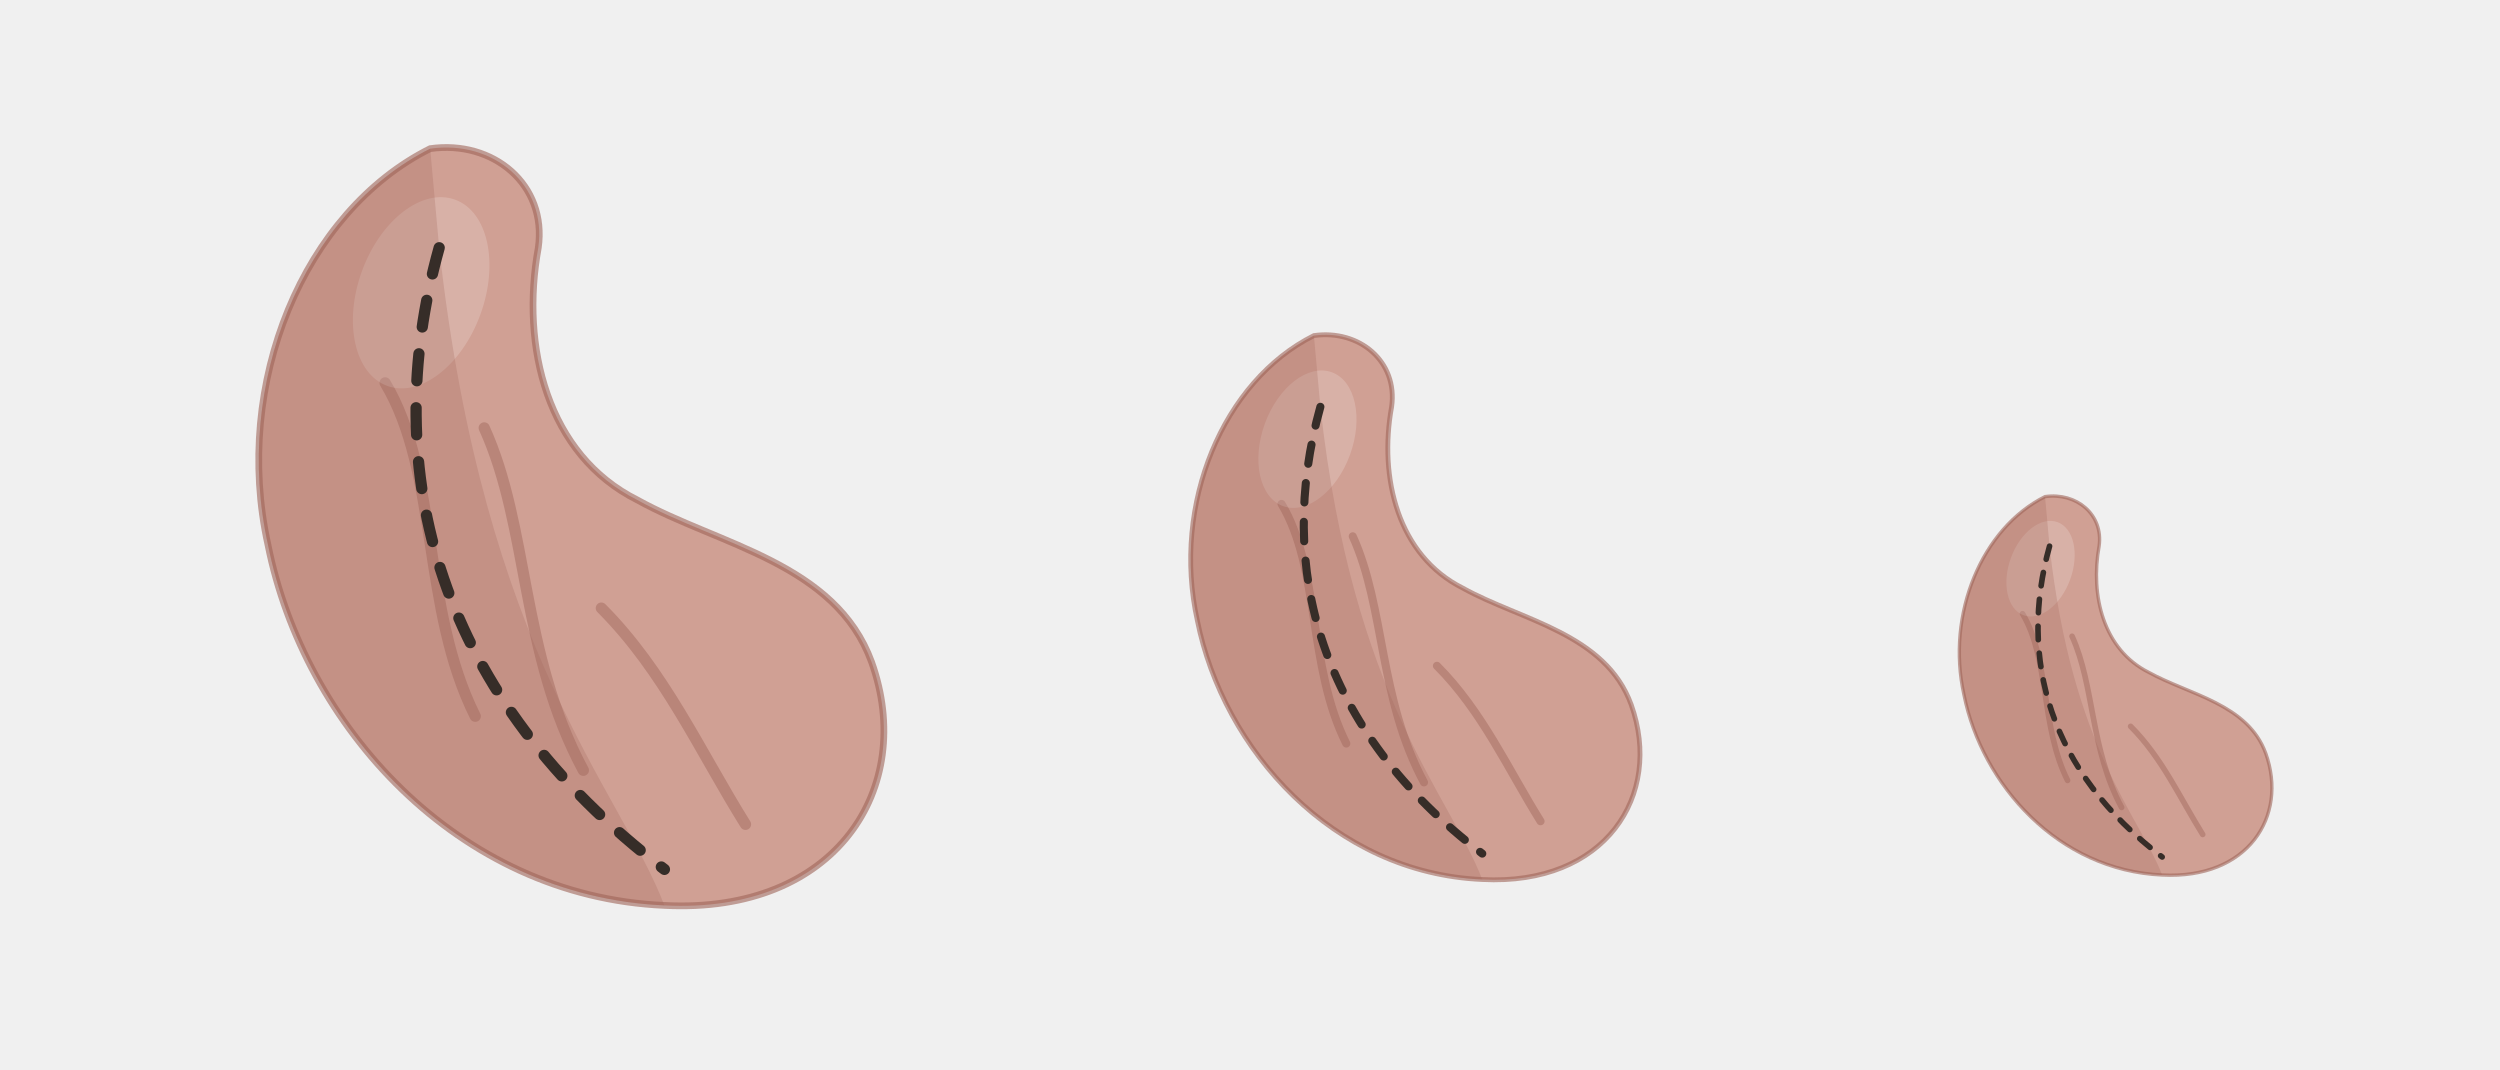
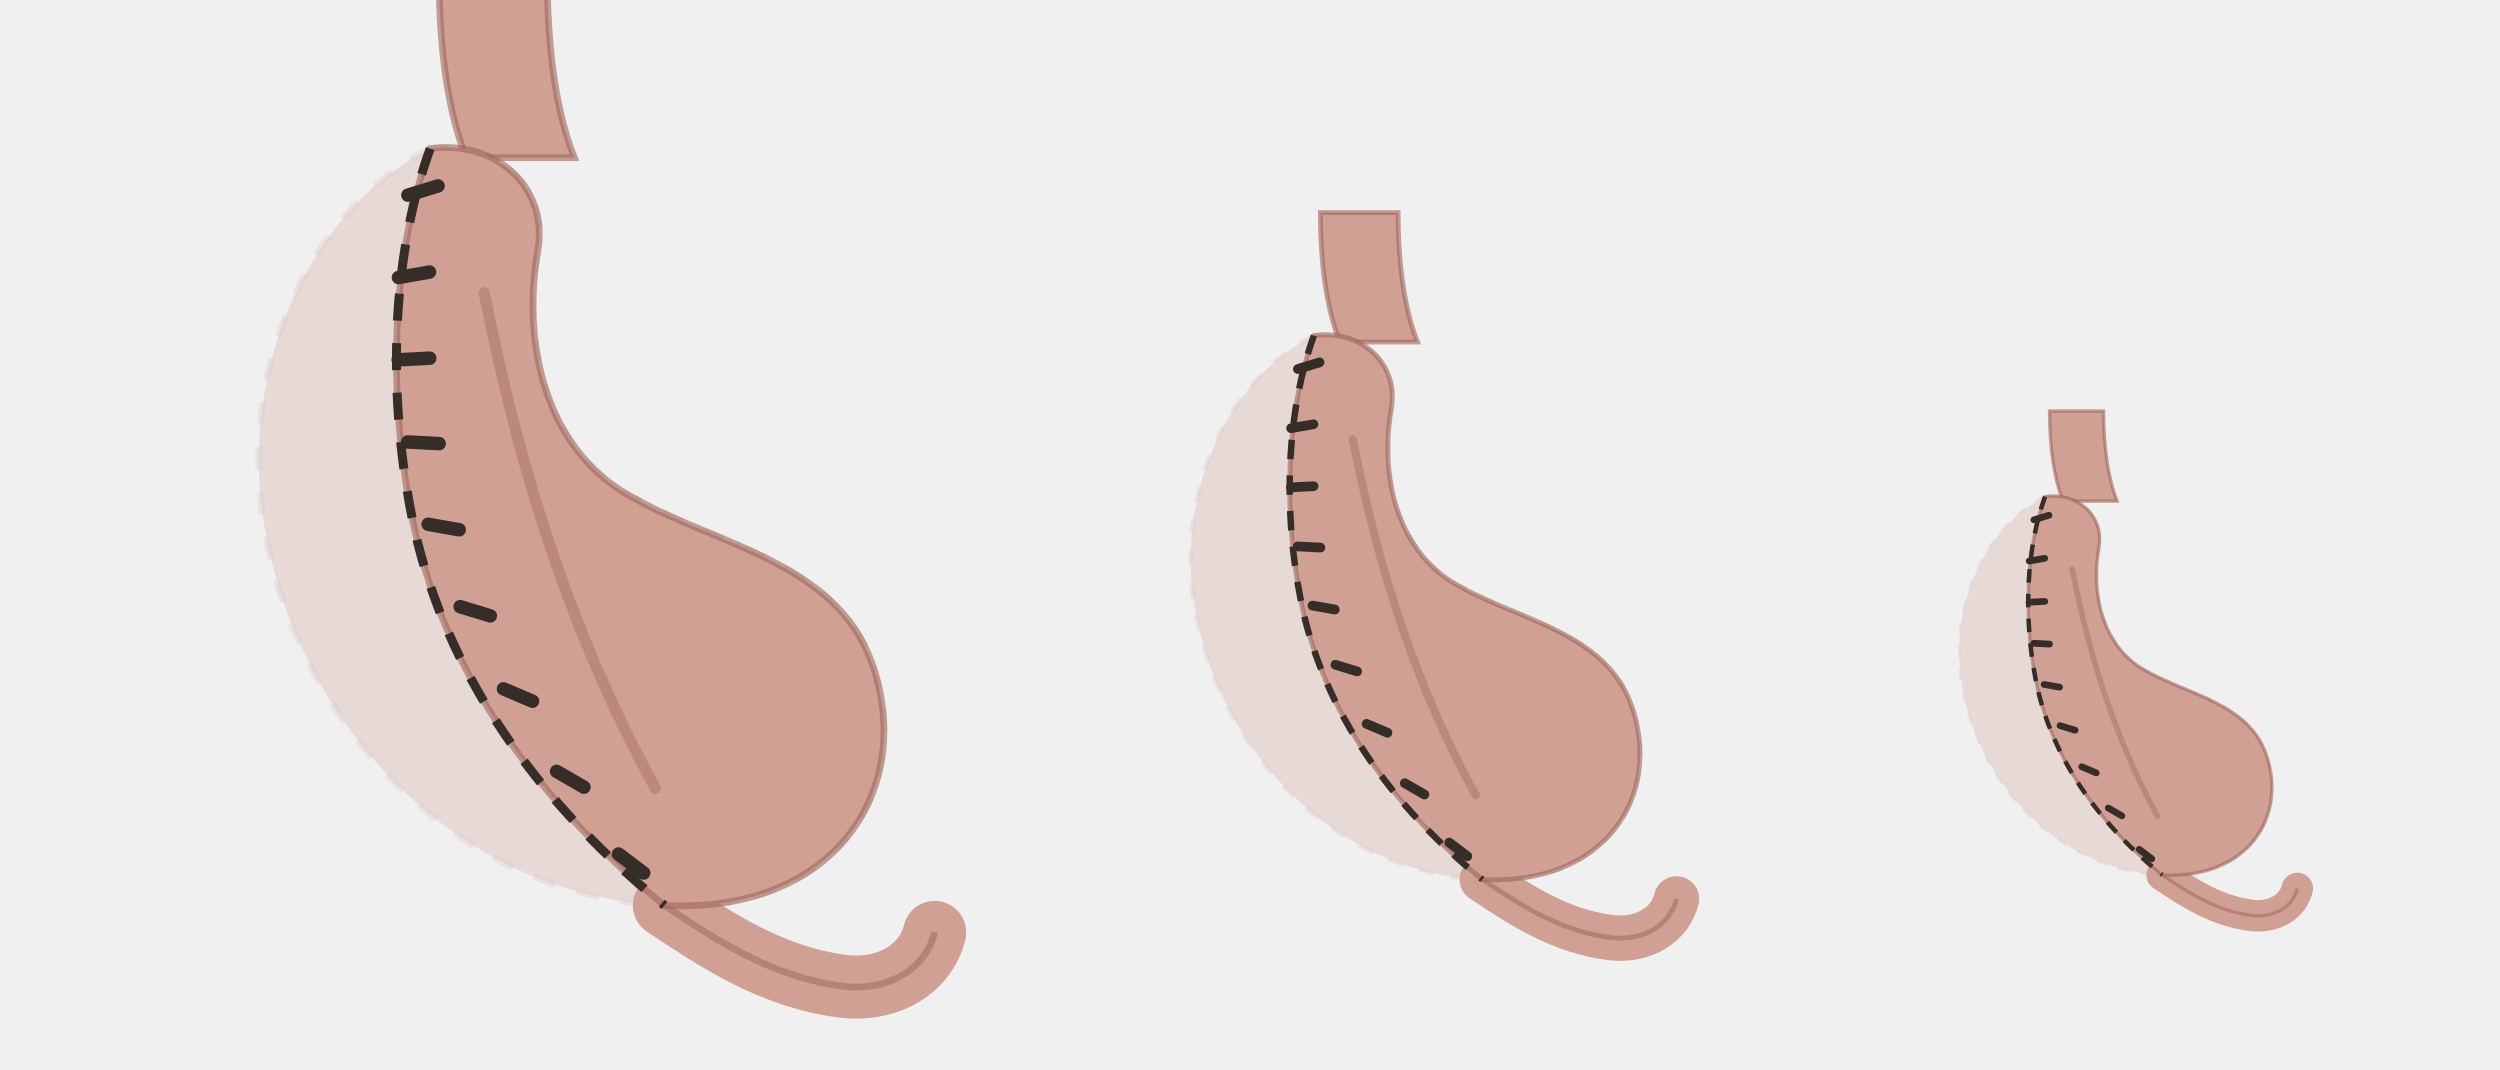
<svg xmlns="http://www.w3.org/2000/svg" viewBox="0 0 888 380" width="888" height="380">
  <defs>
    <linearGradient id="gMuscle" x1="0" y1="0" x2="0" y2="1">
      <stop offset="0" stop-color="#E0AE9F" />
      <stop offset="0.5" stop-color="#B9776A" />
      <stop offset="1" stop-color="#8A4F43" />
    </linearGradient>
    <linearGradient id="gMuted" x1="0" y1="0" x2="0" y2="1">
      <stop offset="0" stop-color="#DCC5B9" />
      <stop offset="0.5" stop-color="#CBAE9F" />
      <stop offset="1" stop-color="#A98B7D" />
    </linearGradient>
    <linearGradient id="gTendon" x1="0" y1="0" x2="1" y2="0">
      <stop offset="0" stop-color="#EFE9DE" />
      <stop offset="0.5" stop-color="#EFE9DE" />
      <stop offset="1" stop-color="#CFC5B4" />
    </linearGradient>
    <linearGradient id="gVessel" x1="0" y1="0" x2="0" y2="1">
      <stop offset="0" stop-color="#DEA69E" />
      <stop offset="0.5" stop-color="#C4807A" />
      <stop offset="1" stop-color="#95574F" />
    </linearGradient>
    <linearGradient id="gSkin" x1="0" y1="0" x2="0" y2="1">
      <stop offset="0" stop-color="#F3EAE0" />
      <stop offset="0.5" stop-color="#EBDFD2" />
      <stop offset="1" stop-color="#CDB9A6" />
    </linearGradient>
    <radialGradient id="gFat" cx="0.35" cy="0.3" r="0.8">
      <stop offset="0" stop-color="#F7EEDA" />
      <stop offset="0.55" stop-color="#EBDCBB" />
      <stop offset="1" stop-color="#CDB48A" />
    </radialGradient>
    <radialGradient id="gLiver" cx="0.3" cy="0.25" r="0.8">
      <stop offset="0" stop-color="#BC8575" />
      <stop offset="0.55" stop-color="#9B6557" />
      <stop offset="1" stop-color="#6E4036" />
    </radialGradient>
    <radialGradient id="gBrain" cx="0.35" cy="0.25" r="0.8">
      <stop offset="0" stop-color="#EDD9D0" />
      <stop offset="0.55" stop-color="#D9BBB0" />
      <stop offset="1" stop-color="#B38E85" />
    </radialGradient>
    <radialGradient id="gLumen" cx="0.5" cy="0.5" r="0.8">
      <stop offset="0" stop-color="#E9C8C0" />
      <stop offset="0.55" stop-color="#95574F" />
      <stop offset="1" stop-color="#95574F" />
    </radialGradient>
    <radialGradient id="gRbc" cx="0.4" cy="0.4" r="0.8">
      <stop offset="0" stop-color="#D27B72" />
      <stop offset="0.55" stop-color="#B2534B" />
      <stop offset="1" stop-color="#B2534B" />
    </radialGradient>
    <radialGradient id="gMito" cx="0.35" cy="0.3" r="0.8">
      <stop offset="0" stop-color="#E8CFBF" />
      <stop offset="0.55" stop-color="#CDA893" />
      <stop offset="1" stop-color="#8E5A4C" />
    </radialGradient>
    <radialGradient id="gMol1" cx="0.35" cy="0.3" r="0.8">
      <stop offset="0" stop-color="#F4F1EB" />
      <stop offset="0.55" stop-color="#A9B3BC" />
      <stop offset="1" stop-color="#7F8B95" />
    </radialGradient>
    <radialGradient id="gMol2" cx="0.35" cy="0.3" r="0.8">
      <stop offset="0" stop-color="#F4F1EB" />
      <stop offset="0.55" stop-color="#ABA597" />
      <stop offset="1" stop-color="#827C70" />
    </radialGradient>
    <radialGradient id="gMol3" cx="0.35" cy="0.3" r="0.8">
      <stop offset="0" stop-color="#F4F1EB" />
      <stop offset="0.55" stop-color="#CFBEA8" />
      <stop offset="1" stop-color="#A28F77" />
    </radialGradient>
    <radialGradient id="gSat" cx="0.35" cy="0.3" r="0.8">
      <stop offset="0" stop-color="#D8CFE0" />
      <stop offset="0.55" stop-color="#9C8FA8" />
      <stop offset="1" stop-color="#6F6380" />
    </radialGradient>
    <filter id="shadow" x="-20%" y="-20%" width="140%" height="160%">
      <feDropShadow dx="0" dy="10" stdDeviation="10" flood-color="#362D28" flood-opacity="0.14" />
    </filter>
    <filter id="soft" x="-20%" y="-20%" width="140%" height="160%">
      <feDropShadow dx="0" dy="4" stdDeviation="4" flood-color="#362D28" flood-opacity="0.10" />
    </filter>
  </defs>
  <g transform="translate(60 40) rotate(0) scale(1.6)">
    <g>
-       <g>
-         <path d="M58,8 C30,22 14,60 22,96 C30,136 64,174 110,176 C148,178 166,150 156,122 C148,100 122,96 104,86 C84,76 78,52 82,30 C84,16 72,6 58,8 Z" fill="#D0A094" stroke="#9E6459" stroke-opacity="0.6" stroke-width="1.5" />
-         <path d="M48,60 C60,80 56,110 68,134" fill="none" stroke="#9E6459" stroke-opacity="0.45" stroke-width="2.5" stroke-linecap="round" />
-         <path d="M70,70 C80,92 78,120 92,146" fill="none" stroke="#9E6459" stroke-opacity="0.45" stroke-width="2.5" stroke-linecap="round" />
-         <path d="M96,110 C110,124 118,142 128,158" fill="none" stroke="#9E6459" stroke-opacity="0.45" stroke-width="2.5" stroke-linecap="round" />
-         <ellipse cx="56" cy="40" rx="14" ry="22" fill="#fff" opacity="0.18" transform="rotate(20 56 40)" />
-       </g>
-       <path d="M58,8 C30,22 14,60 22,96 C30,136 64,174 110,176 C100,150 70,120 60,30 Z" fill="#9E6459" opacity="0.25" />
-       <path d="M60,30 C46,80 60,130 110,168" fill="none" stroke="#362D28" stroke-width="2.5" stroke-dasharray="6 6" stroke-linecap="round" />
+       <path d="M60,-30 C60,-14 62,0 66,10 L90,10 C86,0 84,-14 84,-30 Z" fill="#D0A094" stroke="#9E6459" stroke-opacity="0.6" stroke-width="1.5" />
+       <path d="M58,8 C30,22 14,60 22,96 C30,136 64,174 110,176 C148,178 166,150 156,122 C148,100 122,96 104,86 C84,76 78,52 82,30 C84,16 72,6 58,8 Z" fill="#D0A094" opacity="0.28" stroke="#9E6459" stroke-opacity="0.35" stroke-width="1.5" stroke-dasharray="5 5" />
+       <path d="M110,176 C122,184 134,192 150,194 C160,195 168,190 170,182" fill="none" stroke="#D0A094" stroke-width="14" stroke-linecap="round" />
+       <path d="M110,176 C122,184 134,192 150,194 C160,195 168,190 170,182" fill="none" stroke="#9E6459" stroke-opacity="0.5" stroke-width="1.5" />
+       <path d="M58,8 C50,30 48,60 54,90 C60,120 78,150 110,176 C148,178 166,150 156,122 C148,100 122,96 104,86 C84,76 78,52 82,30 C84,16 72,6 58,8 Z" fill="#D0A094" stroke="#9E6459" stroke-opacity="0.6" stroke-width="1.5" />
+       <path d="M70,40 C76,70 86,110 108,150" fill="none" stroke="#9E6459" stroke-opacity="0.4" stroke-width="2.5" stroke-linecap="round" />
+       <path d="M58,8 C50,30 48,60 54,90 C60,120 78,150 110,176" fill="none" stroke="#362D28" stroke-width="2" stroke-dasharray="6 5" />
+       <rect x="51.4" y="15.8" width="10" height="3" rx="1.5" fill="#362D28" transform="rotate(-17 56.4 17.3)" />
+       <rect x="49.4" y="34.5" width="10" height="3" rx="1.5" fill="#362D28" transform="rotate(-10 54.4 36.0)" />
+       <rect x="49.4" y="53.2" width="10" height="3" rx="1.5" fill="#362D28" transform="rotate(-3 54.4 54.7)" />
+       <rect x="51.5" y="71.8" width="10" height="3" rx="1.5" fill="#362D28" transform="rotate(3 56.5 73.3)" />
+       <rect x="56.0" y="90.5" width="10" height="3" rx="1.5" fill="#362D28" transform="rotate(10 61.0 92.0)" />
+       <rect x="63.0" y="109.2" width="10" height="3" rx="1.5" fill="#362D28" transform="rotate(17 68.0 110.7)" />
+       <rect x="72.5" y="127.8" width="10" height="3" rx="1.5" fill="#362D28" transform="rotate(23 77.5 129.3)" />
+       <rect x="84.1" y="146.5" width="10" height="3" rx="1.5" fill="#362D28" transform="rotate(30 89.1 148.0)" />
+       <rect x="97.6" y="165.2" width="10" height="3" rx="1.5" fill="#362D28" transform="rotate(37 102.6 166.7)" />
    </g>
  </g>
  <g transform="translate(400 110) rotate(0) scale(1.15)">
    <g>
-       <g>
-         <path d="M58,8 C30,22 14,60 22,96 C30,136 64,174 110,176 C148,178 166,150 156,122 C148,100 122,96 104,86 C84,76 78,52 82,30 C84,16 72,6 58,8 Z" fill="#D0A094" stroke="#9E6459" stroke-opacity="0.6" stroke-width="1.5" />
-         <path d="M48,60 C60,80 56,110 68,134" fill="none" stroke="#9E6459" stroke-opacity="0.45" stroke-width="2.5" stroke-linecap="round" />
-         <path d="M70,70 C80,92 78,120 92,146" fill="none" stroke="#9E6459" stroke-opacity="0.45" stroke-width="2.5" stroke-linecap="round" />
-         <path d="M96,110 C110,124 118,142 128,158" fill="none" stroke="#9E6459" stroke-opacity="0.45" stroke-width="2.5" stroke-linecap="round" />
-         <ellipse cx="56" cy="40" rx="14" ry="22" fill="#fff" opacity="0.18" transform="rotate(20 56 40)" />
-       </g>
-       <path d="M58,8 C30,22 14,60 22,96 C30,136 64,174 110,176 C100,150 70,120 60,30 Z" fill="#9E6459" opacity="0.25" />
-       <path d="M60,30 C46,80 60,130 110,168" fill="none" stroke="#362D28" stroke-width="2.5" stroke-dasharray="6 6" stroke-linecap="round" />
+       <path d="M60,-30 C60,-14 62,0 66,10 L90,10 C86,0 84,-14 84,-30 Z" fill="#D0A094" stroke="#9E6459" stroke-opacity="0.6" stroke-width="1.5" />
+       <path d="M58,8 C30,22 14,60 22,96 C30,136 64,174 110,176 C148,178 166,150 156,122 C148,100 122,96 104,86 C84,76 78,52 82,30 C84,16 72,6 58,8 Z" fill="#D0A094" opacity="0.28" stroke="#9E6459" stroke-opacity="0.35" stroke-width="1.5" stroke-dasharray="5 5" />
+       <path d="M110,176 C122,184 134,192 150,194 C160,195 168,190 170,182" fill="none" stroke="#D0A094" stroke-width="14" stroke-linecap="round" />
+       <path d="M110,176 C122,184 134,192 150,194 C160,195 168,190 170,182" fill="none" stroke="#9E6459" stroke-opacity="0.5" stroke-width="1.5" />
+       <path d="M58,8 C50,30 48,60 54,90 C60,120 78,150 110,176 C148,178 166,150 156,122 C148,100 122,96 104,86 C84,76 78,52 82,30 C84,16 72,6 58,8 Z" fill="#D0A094" stroke="#9E6459" stroke-opacity="0.6" stroke-width="1.5" />
+       <path d="M70,40 C76,70 86,110 108,150" fill="none" stroke="#9E6459" stroke-opacity="0.4" stroke-width="2.5" stroke-linecap="round" />
+       <path d="M58,8 C50,30 48,60 54,90 C60,120 78,150 110,176" fill="none" stroke="#362D28" stroke-width="2" stroke-dasharray="6 5" />
+       <rect x="51.4" y="15.8" width="10" height="3" rx="1.5" fill="#362D28" transform="rotate(-17 56.4 17.3)" />
+       <rect x="49.4" y="34.5" width="10" height="3" rx="1.5" fill="#362D28" transform="rotate(-10 54.4 36.0)" />
+       <rect x="49.4" y="53.2" width="10" height="3" rx="1.5" fill="#362D28" transform="rotate(-3 54.4 54.7)" />
+       <rect x="51.5" y="71.8" width="10" height="3" rx="1.5" fill="#362D28" transform="rotate(3 56.5 73.3)" />
+       <rect x="56.0" y="90.5" width="10" height="3" rx="1.5" fill="#362D28" transform="rotate(10 61.0 92.0)" />
+       <rect x="63.0" y="109.2" width="10" height="3" rx="1.5" fill="#362D28" transform="rotate(17 68.0 110.7)" />
+       <rect x="72.5" y="127.8" width="10" height="3" rx="1.5" fill="#362D28" transform="rotate(23 77.5 129.3)" />
+       <rect x="84.1" y="146.5" width="10" height="3" rx="1.5" fill="#362D28" transform="rotate(30 89.1 148.0)" />
+       <rect x="97.6" y="165.2" width="10" height="3" rx="1.5" fill="#362D28" transform="rotate(37 102.6 166.7)" />
    </g>
  </g>
  <g transform="translate(680 170) rotate(0) scale(0.8)">
    <g>
-       <g>
-         <path d="M58,8 C30,22 14,60 22,96 C30,136 64,174 110,176 C148,178 166,150 156,122 C148,100 122,96 104,86 C84,76 78,52 82,30 C84,16 72,6 58,8 Z" fill="#D0A094" stroke="#9E6459" stroke-opacity="0.6" stroke-width="1.5" />
-         <path d="M48,60 C60,80 56,110 68,134" fill="none" stroke="#9E6459" stroke-opacity="0.45" stroke-width="2.5" stroke-linecap="round" />
-         <path d="M70,70 C80,92 78,120 92,146" fill="none" stroke="#9E6459" stroke-opacity="0.45" stroke-width="2.5" stroke-linecap="round" />
-         <path d="M96,110 C110,124 118,142 128,158" fill="none" stroke="#9E6459" stroke-opacity="0.45" stroke-width="2.5" stroke-linecap="round" />
-         <ellipse cx="56" cy="40" rx="14" ry="22" fill="#fff" opacity="0.18" transform="rotate(20 56 40)" />
-       </g>
-       <path d="M58,8 C30,22 14,60 22,96 C30,136 64,174 110,176 C100,150 70,120 60,30 Z" fill="#9E6459" opacity="0.25" />
-       <path d="M60,30 C46,80 60,130 110,168" fill="none" stroke="#362D28" stroke-width="2.5" stroke-dasharray="6 6" stroke-linecap="round" />
+       <path d="M60,-30 C60,-14 62,0 66,10 L90,10 C86,0 84,-14 84,-30 Z" fill="#D0A094" stroke="#9E6459" stroke-opacity="0.6" stroke-width="1.5" />
+       <path d="M58,8 C30,22 14,60 22,96 C30,136 64,174 110,176 C148,178 166,150 156,122 C148,100 122,96 104,86 C84,76 78,52 82,30 C84,16 72,6 58,8 Z" fill="#D0A094" opacity="0.28" stroke="#9E6459" stroke-opacity="0.35" stroke-width="1.5" stroke-dasharray="5 5" />
+       <path d="M110,176 C122,184 134,192 150,194 C160,195 168,190 170,182" fill="none" stroke="#D0A094" stroke-width="14" stroke-linecap="round" />
+       <path d="M110,176 C122,184 134,192 150,194 C160,195 168,190 170,182" fill="none" stroke="#9E6459" stroke-opacity="0.5" stroke-width="1.5" />
+       <path d="M58,8 C50,30 48,60 54,90 C60,120 78,150 110,176 C148,178 166,150 156,122 C148,100 122,96 104,86 C84,76 78,52 82,30 C84,16 72,6 58,8 Z" fill="#D0A094" stroke="#9E6459" stroke-opacity="0.6" stroke-width="1.5" />
+       <path d="M70,40 C76,70 86,110 108,150" fill="none" stroke="#9E6459" stroke-opacity="0.4" stroke-width="2.5" stroke-linecap="round" />
+       <path d="M58,8 C50,30 48,60 54,90 C60,120 78,150 110,176" fill="none" stroke="#362D28" stroke-width="2" stroke-dasharray="6 5" />
+       <rect x="51.4" y="15.8" width="10" height="3" rx="1.5" fill="#362D28" transform="rotate(-17 56.4 17.3)" />
+       <rect x="49.4" y="34.5" width="10" height="3" rx="1.5" fill="#362D28" transform="rotate(-10 54.4 36.0)" />
+       <rect x="49.4" y="53.2" width="10" height="3" rx="1.5" fill="#362D28" transform="rotate(-3 54.4 54.7)" />
+       <rect x="51.5" y="71.8" width="10" height="3" rx="1.5" fill="#362D28" transform="rotate(3 56.5 73.3)" />
+       <rect x="56.0" y="90.5" width="10" height="3" rx="1.5" fill="#362D28" transform="rotate(10 61.0 92.0)" />
+       <rect x="63.0" y="109.2" width="10" height="3" rx="1.5" fill="#362D28" transform="rotate(17 68.0 110.7)" />
+       <rect x="72.5" y="127.8" width="10" height="3" rx="1.5" fill="#362D28" transform="rotate(23 77.5 129.3)" />
+       <rect x="84.1" y="146.5" width="10" height="3" rx="1.5" fill="#362D28" transform="rotate(30 89.1 148.0)" />
+       <rect x="97.6" y="165.2" width="10" height="3" rx="1.5" fill="#362D28" transform="rotate(37 102.6 166.7)" />
    </g>
  </g>
</svg>
